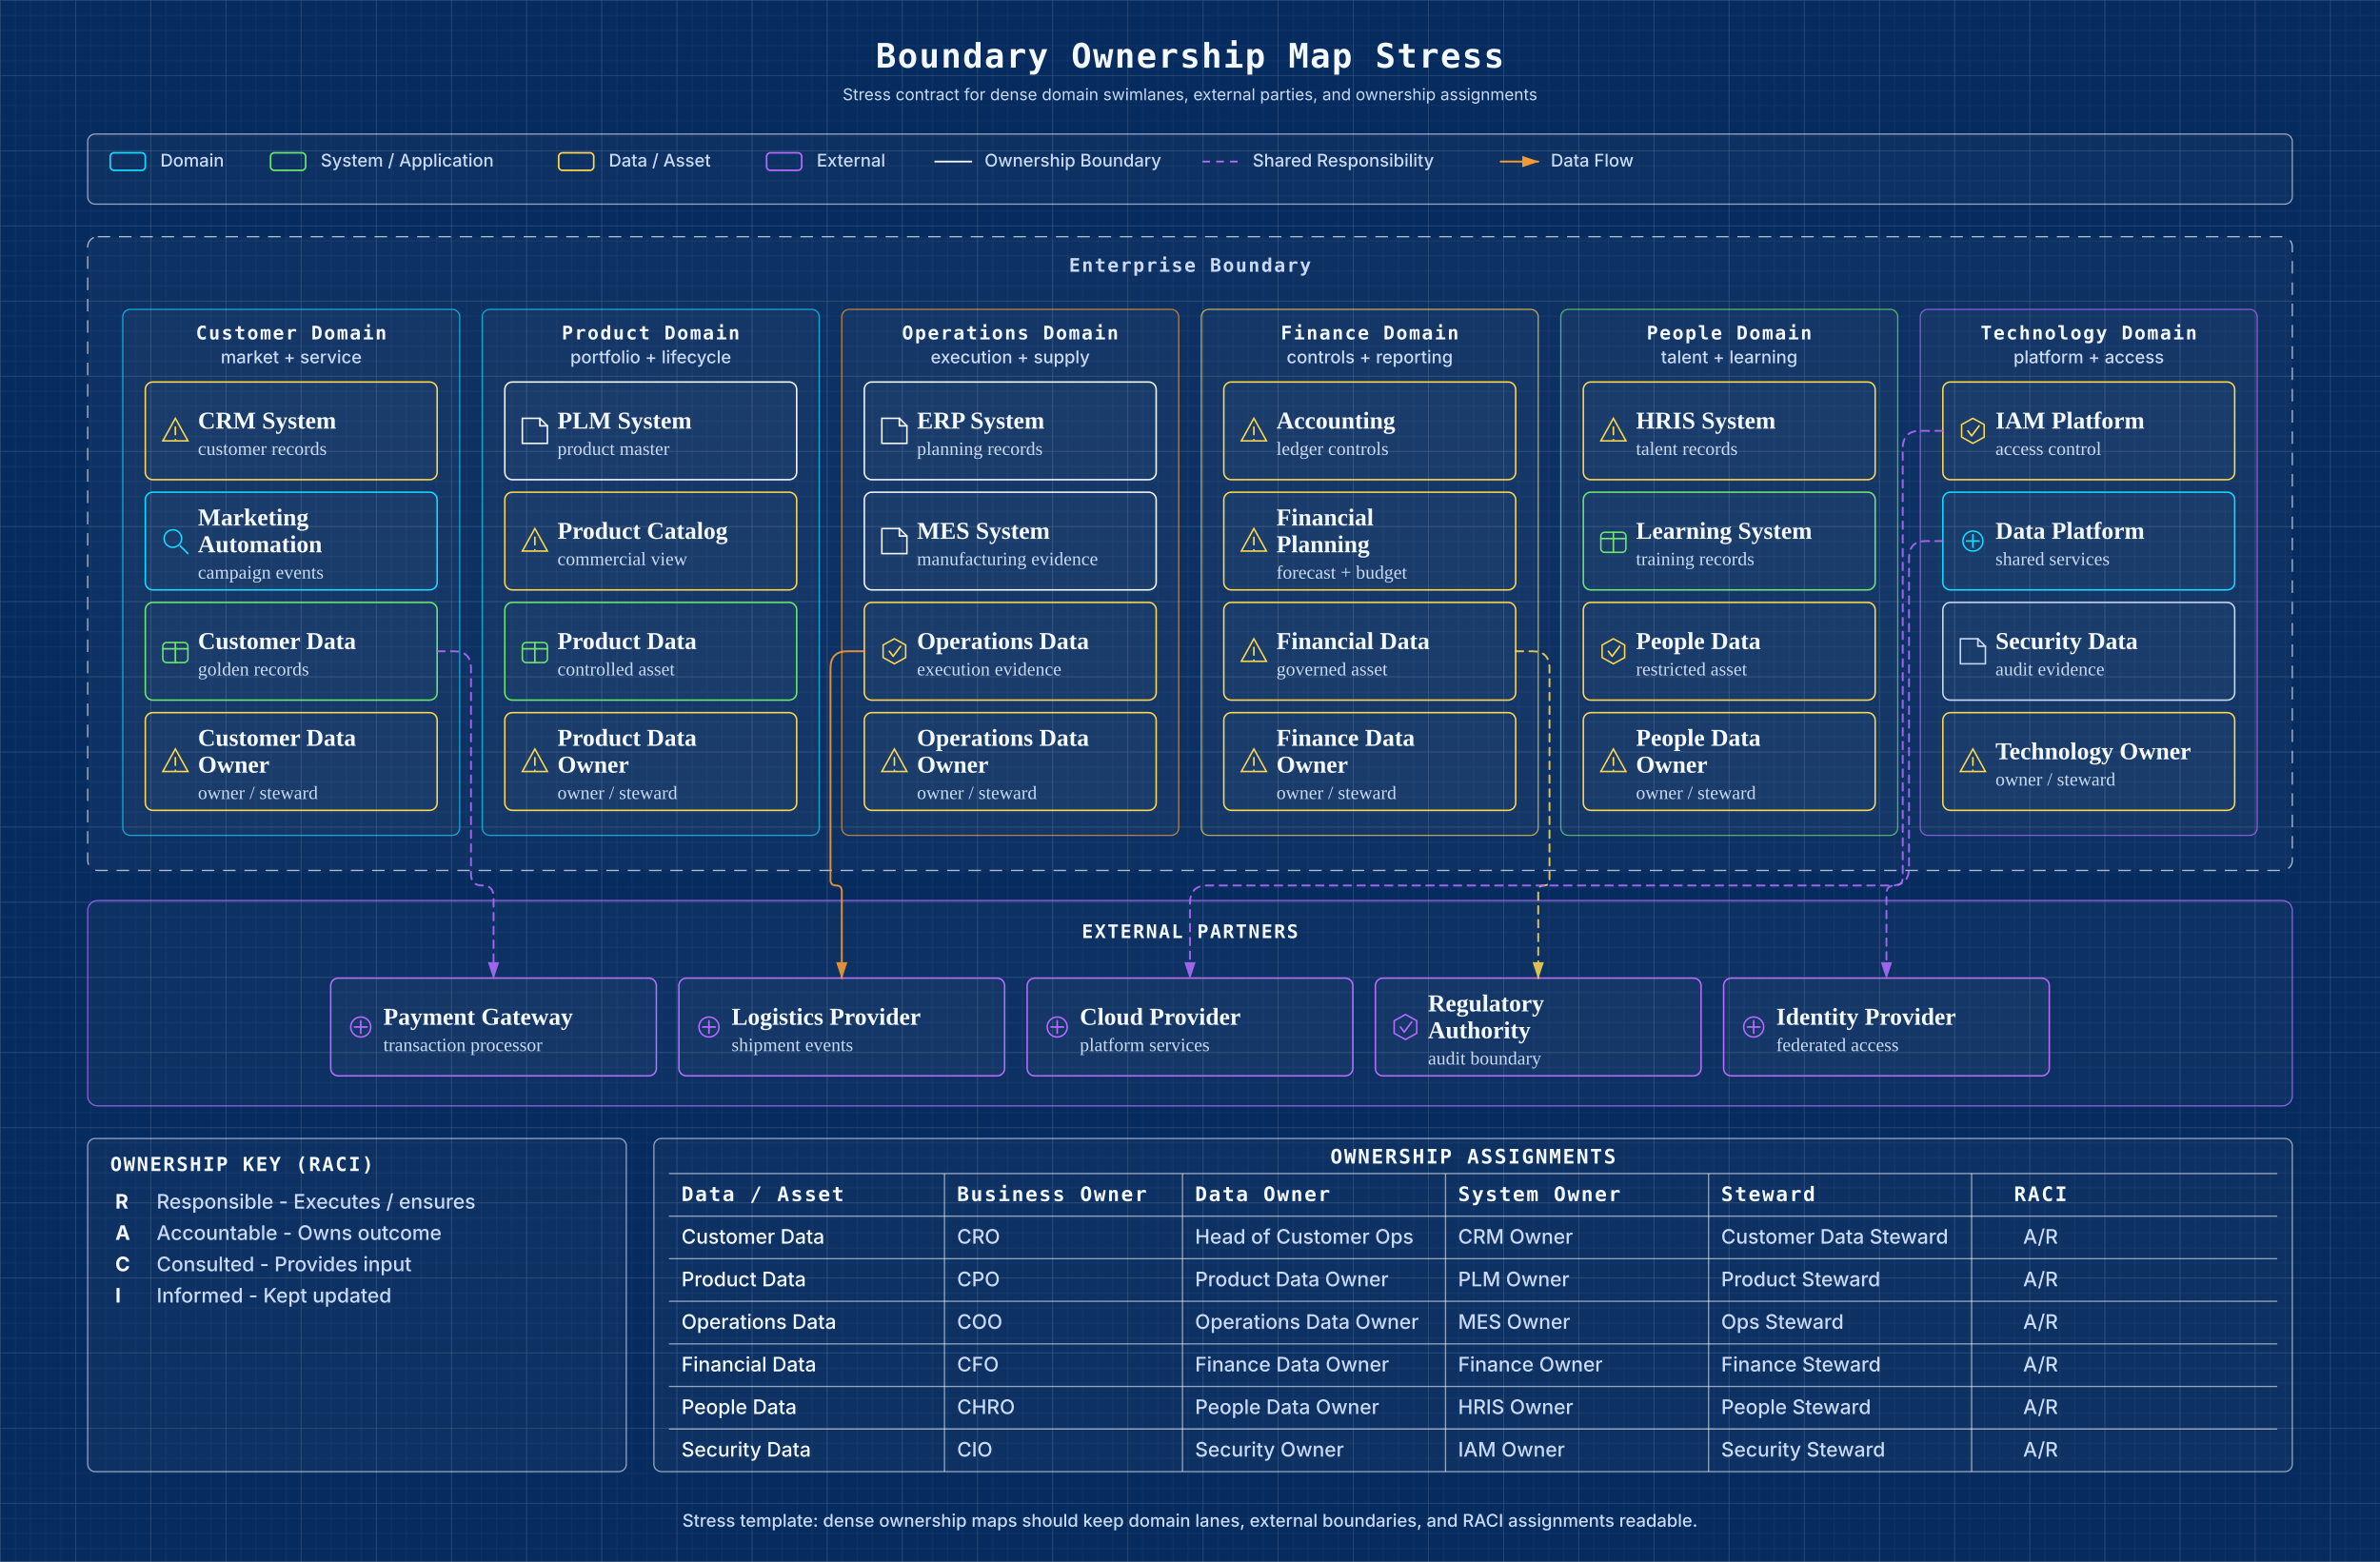
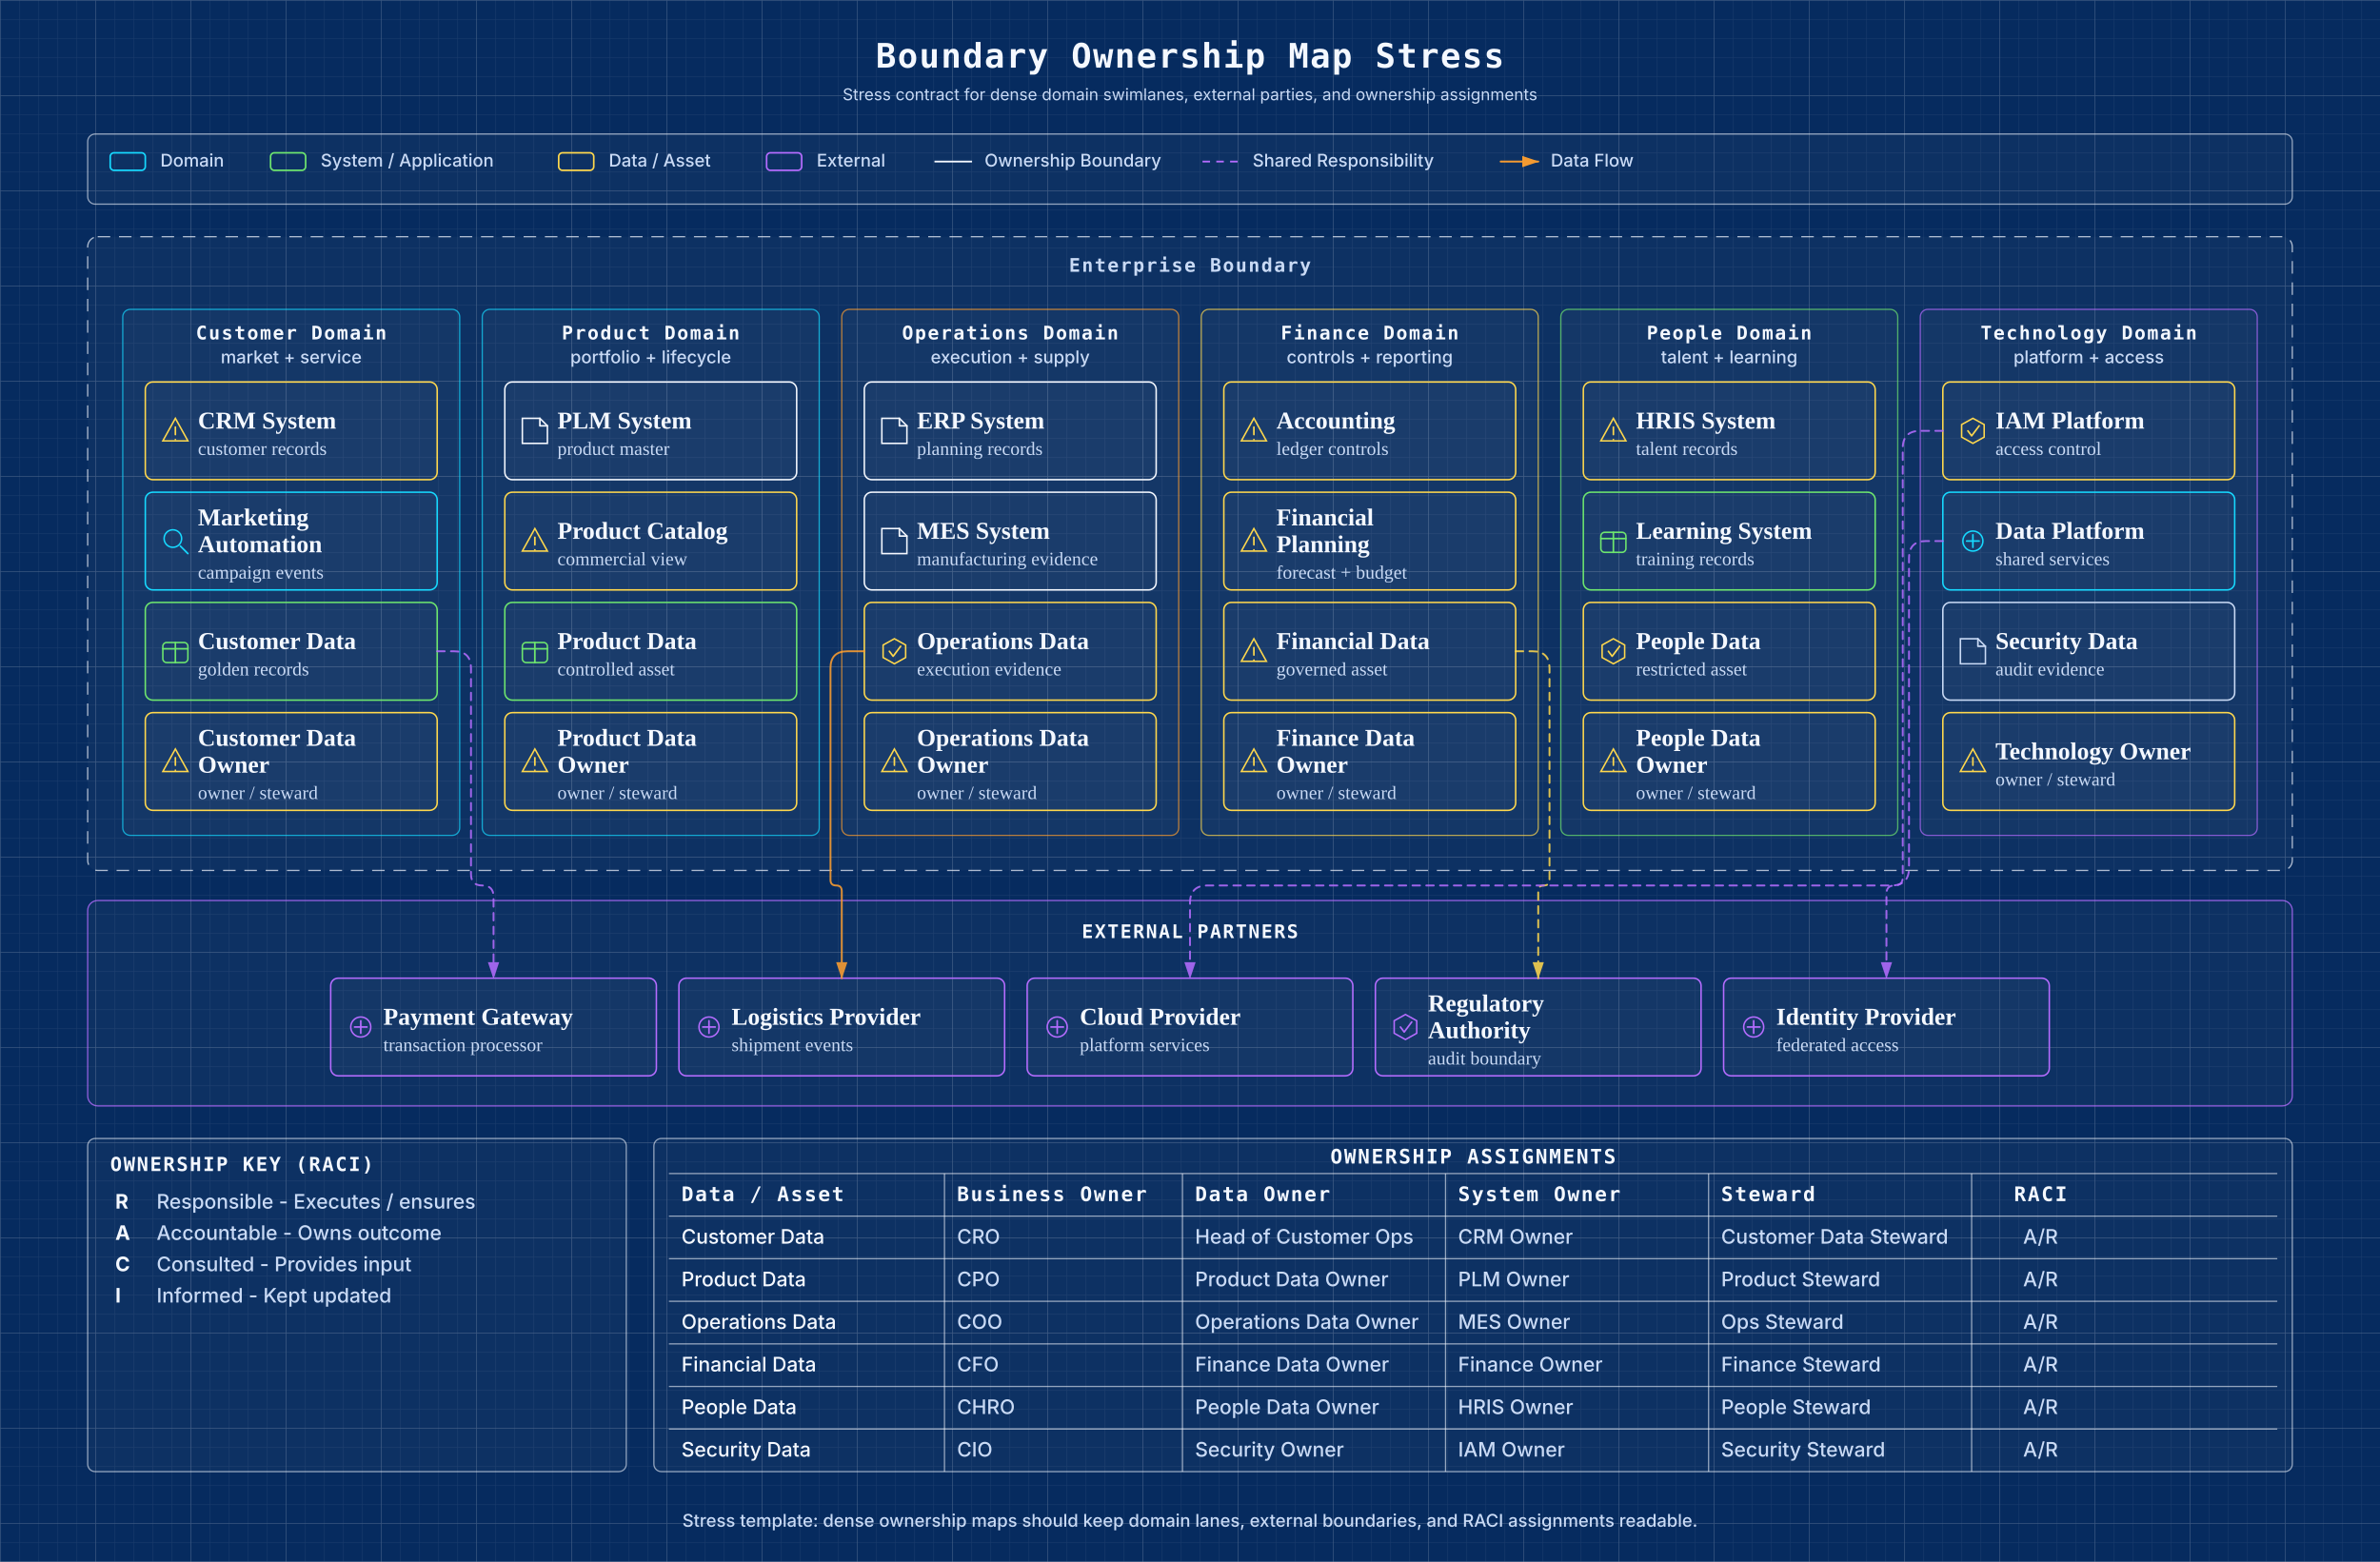
<svg xmlns="http://www.w3.org/2000/svg" width="1900" height="1247" viewBox="0 0 1900 1247" role="img" aria-label="Boundary Ownership Map Stress" data-style="accent-blueprint" data-diagram-type="boundary_ownership_map" data-variant="domain_ownership_matrix">
  <defs>
-     <pattern id="blueprint-grid-small" width="12" height="12" patternUnits="userSpaceOnUse">
-       <path d="M 12 0 H 0 V 12" fill="none" stroke="#FFFFFF" stroke-opacity="0.08" stroke-width="0.7" />
+     <pattern id="blueprint-grid-small" width="15.2" height="15.2" patternUnits="userSpaceOnUse">
+       <path d="M 15.2 0 H 0 V 15.2" fill="none" stroke="#FFFFFF" stroke-opacity="0.08" stroke-width="0.89" />
    </pattern>
-     <pattern id="blueprint-grid" width="60" height="60" patternUnits="userSpaceOnUse">
-       <rect width="60" height="60" fill="url(#blueprint-grid-small)" />
-       <path d="M 60 0 H 0 V 60" fill="none" stroke="#FFFFFF" stroke-opacity="0.14" stroke-width="1" />
+     <pattern id="blueprint-grid" width="76" height="76" patternUnits="userSpaceOnUse">
+       <rect width="76" height="76" fill="url(#blueprint-grid-small)" />
+       <path d="M 76 0 H 0 V 76" fill="none" stroke="#FFFFFF" stroke-opacity="0.14" stroke-width="1.27" />
    </pattern>
    <marker id="arrow" markerWidth="10" markerHeight="10" refX="8.5" refY="3" orient="auto" markerUnits="strokeWidth">
      <path d="M0,0 L0,6 L9,3 z" fill="context-stroke" />
    </marker>
    <marker id="arrow-fanout" markerWidth="10" markerHeight="10" refX="8.5" refY="3" orient="auto" markerUnits="strokeWidth">
      <path d="M0,0 L0,6 L9,3 z" fill="context-stroke" />
    </marker>
    <marker id="arrow-fanin" markerWidth="10" markerHeight="10" refX="8.5" refY="3" orient="auto" markerUnits="strokeWidth">
      <path d="M0,0 L0,6 L9,3 z" fill="context-stroke" />
    </marker>
    <style>
    [data-style="accent-blueprint"] .title{font:700 27px IBM Plex Mono,JetBrains Mono,Consolas,monospace;fill:#F4F8FF;letter-spacing:.04em;text-transform:uppercase}
    [data-style="accent-blueprint"] .subtitle{font:400 13px IBM Plex Sans,Inter,Roboto Condensed,DIN,Segoe UI,Aptos,Arial,sans-serif;fill:#C9DAF5}
    [data-style="accent-blueprint"] .group-label{font:700 15px IBM Plex Mono,JetBrains Mono,Consolas,monospace;fill:#C9DAF5;letter-spacing:.08em;text-transform:uppercase}
    [data-style="accent-blueprint"] .card-title{font:700 17px IBM Plex Sans,Inter,Roboto Condensed,DIN,Segoe UI,Aptos,Arial,sans-serif;fill:#F4F8FF}
    [data-style="accent-blueprint"] .card-sub{font:500 13px IBM Plex Sans,Inter,Roboto Condensed,DIN,Segoe UI,Aptos,Arial,sans-serif;fill:#C9DAF5}
    [data-style="accent-blueprint"] .edge{fill:none;stroke:#F4F8FF;stroke-width:1.5;stroke-linecap:round;stroke-linejoin:round;opacity:0.88}
    [data-style="accent-blueprint"] .fanout{stroke:#FF9F2E;opacity:0.9}
    [data-style="accent-blueprint"] .fanin{stroke:#6EE66E;opacity:0.9}
    [data-style="accent-blueprint"] .route-shared{marker-end:none}
    [data-style="accent-blueprint"] .edge-dashed{stroke-dasharray:6 5;opacity:0.68}
    [data-style="accent-blueprint"] .note{font:500 14px IBM Plex Sans,Inter,Roboto Condensed,DIN,Segoe UI,Aptos,Arial,sans-serif;fill:#C9DAF5}
    [data-style="accent-blueprint"] .mono{font-family:IBM Plex Mono,JetBrains Mono,Consolas,monospace}
    [data-style="accent-blueprint"] .table-header{font:700 15.5px IBM Plex Mono,JetBrains Mono,Consolas,monospace;fill:#F4F8FF;letter-spacing:.08em;text-transform:uppercase}
    [data-style="accent-blueprint"] .table-cell{font:500 17px IBM Plex Sans,Inter,Roboto Condensed,DIN,Segoe UI,Aptos,Arial,sans-serif;fill:#F4F8FF}
    [data-style="accent-blueprint"] .table-cell-secondary{font:500 17px IBM Plex Sans,Inter,Roboto Condensed,DIN,Segoe UI,Aptos,Arial,sans-serif;fill:#C9DAF5}
    [data-style="accent-blueprint"] .info-panel-title{font:700 15px IBM Plex Mono,JetBrains Mono,Consolas,monospace;fill:#F4F8FF;letter-spacing:.08em;text-transform:uppercase}
    [data-style="accent-blueprint"] .info-panel-item{font:500 14px IBM Plex Sans,Inter,Roboto Condensed,DIN,Segoe UI,Aptos,Arial,sans-serif;fill:#C9DAF5}
    [data-style="accent-blueprint"] .tree-level-label{font:700 15px IBM Plex Mono,JetBrains Mono,Consolas,monospace;fill:#C9DAF5;letter-spacing:.08em;text-transform:uppercase}
    [data-style="accent-blueprint"] .hub-label{font:700 15px IBM Plex Mono,JetBrains Mono,Consolas,monospace;fill:#C9DAF5;letter-spacing:.08em;text-transform:uppercase}
    [data-style="accent-blueprint"] .icon-line{fill:none;stroke-width:1.3;stroke-linecap:round;stroke-linejoin:round}
  </style>
  </defs>
  <rect x="0" y="0" width="1900" height="1247" rx="0" fill="#062B5F" />
  <rect x="0" y="0" width="1900" height="1247" rx="0" fill="url(#blueprint-grid)" opacity="1" />
  <text x="950.0" y="54" text-anchor="middle" class="title">Boundary Ownership Map Stress</text>
  <text x="950.0" y="80.0" text-anchor="middle" class="subtitle">Stress contract for dense domain swimlanes, external parties, and ownership assignments</text>
  <rect x="70" y="107" width="1760" height="56" rx="6" fill="#FFFFFF" fill-opacity="0.03" stroke="#F4F8FF" stroke-opacity="0.58" stroke-width="1" />
  <rect x="88" y="122" width="28" height="14" rx="3" fill="none" stroke="#16D9FF" stroke-width="1.3" />
  <text x="128" y="133" class="note" style="font-size:14px">Domain</text>
  <rect x="216" y="122" width="28" height="14" rx="3" fill="none" stroke="#6EE66E" stroke-width="1.3" />
  <text x="256" y="133" class="note" style="font-size:14px">System / Application</text>
  <rect x="446" y="122" width="28" height="14" rx="3" fill="none" stroke="#FFD84D" stroke-width="1.3" />
  <text x="486" y="133" class="note" style="font-size:14px">Data / Asset</text>
  <rect x="612" y="122" width="28" height="14" rx="3" fill="none" stroke="#B56CFF" stroke-width="1.3" />
  <text x="652" y="133" class="note" style="font-size:14px">External</text>
  <line x1="746" y1="129" x2="776" y2="129" stroke="#F4F8FF" stroke-width="1.4" />
  <text x="786" y="133" class="note" style="font-size:14px">Ownership Boundary</text>
  <line x1="960" y1="129" x2="990" y2="129" stroke="#B56CFF" stroke-width="1.4" stroke-dasharray="6 5" />
  <text x="1000" y="133" class="note" style="font-size:14px">Shared Responsibility</text>
  <path d="M 1198 129 L 1228 129" class="edge" marker-end="url(#arrow)" style="stroke:#FF9F2E;opacity:0.95" />
  <text x="1238" y="133" class="note" style="font-size:14px">Data Flow</text>
  <rect x="70" y="189" width="1760" height="506" rx="8" fill="#FFFFFF" fill-opacity="0.03" stroke="#F4F8FF" stroke-opacity="0.7" stroke-width="1" stroke-dasharray="10 7" />
  <text x="950.0" y="217" text-anchor="middle" class="group-label">Enterprise Boundary</text>
  <rect x="98.0" y="247" width="269.0" height="420" rx="6" fill="#FFFFFF" fill-opacity="0.03" stroke="#16D9FF" stroke-opacity="0.7" stroke-width="1" />
  <text x="232.5" y="271" text-anchor="middle" class="group-label" style="fill:#F4F8FF">Customer Domain</text>
  <text x="232.5" y="290" text-anchor="middle" class="note" style="font-size:14px">market + service</text>
  <g id="matrix-item-crm" class="boundary-matrix-item" data-kind="registry">
    <rect x="116.0" y="305" width="233.0" height="78" rx="6" fill="#FFFFFF" fill-opacity="0.03" stroke="#FFD84D" stroke-width="1.2" />
    <path d="M140.0,334.0 L150.0,352.0 H130.0 Z" fill="none" stroke="#FFD84D" stroke-width="1.2" />
    <path d="M140.0,341.0 V347.0 M140.0,351.0 V351.0" class="icon-line" stroke="#FFD84D" />
    <text x="158.0" y="342.22" text-anchor="start" class="matrix-title" style="font-size:19.4px;font-weight:700;fill:#F4F8FF">CRM System</text>
    <text x="158.0" y="363.22" text-anchor="start" class="matrix-sub" style="font-size:15px;font-weight:500;fill:#C9DAF5">customer records</text>
  </g>
  <g id="matrix-item-marketing" class="boundary-matrix-item" data-kind="query">
    <rect x="116.0" y="393" width="233.0" height="78" rx="6" fill="#FFFFFF" fill-opacity="0.03" stroke="#16D9FF" stroke-width="1.2" />
    <circle cx="138.0" cy="430.0" r="7" fill="none" stroke="#16D9FF" stroke-width="1.2" />
    <path d="M144.0,436.0 L150.0,442.0" class="icon-line" stroke="#16D9FF" />
    <text x="158.0" y="419.5" text-anchor="start" class="matrix-title" style="font-size:19.4px;font-weight:700;fill:#F4F8FF">Marketing</text>
    <text x="158.0" y="440.94" text-anchor="start" class="matrix-title" style="font-size:19.4px;font-weight:700;fill:#F4F8FF">Automation</text>
    <text x="158.0" y="461.94" text-anchor="start" class="matrix-sub" style="font-size:15px;font-weight:500;fill:#C9DAF5">campaign events</text>
  </g>
  <g id="matrix-item-customer_data" class="boundary-matrix-item" data-kind="package">
    <rect x="116.0" y="481" width="233.0" height="78" rx="6" fill="#FFFFFF" fill-opacity="0.03" stroke="#6EE66E" stroke-width="1.2" />
    <rect x="130.0" y="513.0" width="20" height="16" rx="3" fill="none" stroke="#6EE66E" stroke-width="1.2" />
    <path d="M130.0,518.0 H150.0 M140.0,513.0 V529.0" class="icon-line" stroke="#6EE66E" />
    <text x="158.0" y="518.22" text-anchor="start" class="matrix-title" style="font-size:19.4px;font-weight:700;fill:#F4F8FF">Customer Data</text>
    <text x="158.0" y="539.22" text-anchor="start" class="matrix-sub" style="font-size:15px;font-weight:500;fill:#C9DAF5">golden records</text>
  </g>
  <g id="matrix-item-customer_owner" class="boundary-matrix-item" data-kind="quality">
    <rect x="116.0" y="569" width="233.0" height="78" rx="6" fill="#FFFFFF" fill-opacity="0.03" stroke="#FFD84D" stroke-width="1.2" />
    <path d="M140.0,598.0 L150.0,616.0 H130.0 Z" fill="none" stroke="#FFD84D" stroke-width="1.2" />
    <path d="M140.0,605.0 V611.0 M140.0,615.0 V615.0" class="icon-line" stroke="#FFD84D" />
    <text x="158.0" y="595.5" text-anchor="start" class="matrix-title" style="font-size:19.4px;font-weight:700;fill:#F4F8FF">Customer Data</text>
    <text x="158.0" y="616.94" text-anchor="start" class="matrix-title" style="font-size:19.4px;font-weight:700;fill:#F4F8FF">Owner</text>
    <text x="158.0" y="637.94" text-anchor="start" class="matrix-sub" style="font-size:15px;font-weight:500;fill:#C9DAF5">owner / steward</text>
  </g>
  <rect x="385.0" y="247" width="269.0" height="420" rx="6" fill="#FFFFFF" fill-opacity="0.03" stroke="#16D9FF" stroke-opacity="0.7" stroke-width="1" />
  <text x="519.5" y="271" text-anchor="middle" class="group-label" style="fill:#F4F8FF">Product Domain</text>
  <text x="519.5" y="290" text-anchor="middle" class="note" style="font-size:14px">portfolio + lifecycle</text>
  <g id="matrix-item-plm" class="boundary-matrix-item" data-kind="source">
    <rect x="403.0" y="305" width="233.0" height="78" rx="6" fill="#FFFFFF" fill-opacity="0.03" stroke="#F4F8FF" stroke-width="1.2" />
    <path d="M417.0,334.0 H431.0 L437.0,340.0 V354.0 H417.0 Z" fill="none" stroke="#F4F8FF" stroke-width="1.2" />
    <path d="M431.0,334.0 V340.0 H437.0" class="icon-line" stroke="#F4F8FF" />
    <text x="445.0" y="342.22" text-anchor="start" class="matrix-title" style="font-size:19.4px;font-weight:700;fill:#F4F8FF">PLM System</text>
    <text x="445.0" y="363.22" text-anchor="start" class="matrix-sub" style="font-size:15px;font-weight:500;fill:#C9DAF5">product master</text>
  </g>
  <g id="matrix-item-product_catalog" class="boundary-matrix-item" data-kind="registry">
    <rect x="403.0" y="393" width="233.0" height="78" rx="6" fill="#FFFFFF" fill-opacity="0.03" stroke="#FFD84D" stroke-width="1.2" />
    <path d="M427.0,422.0 L437.0,440.0 H417.0 Z" fill="none" stroke="#FFD84D" stroke-width="1.2" />
    <path d="M427.0,429.0 V435.0 M427.0,439.0 V439.0" class="icon-line" stroke="#FFD84D" />
    <text x="445.0" y="430.22" text-anchor="start" class="matrix-title" style="font-size:19.4px;font-weight:700;fill:#F4F8FF">Product Catalog</text>
    <text x="445.0" y="451.22" text-anchor="start" class="matrix-sub" style="font-size:15px;font-weight:500;fill:#C9DAF5">commercial view</text>
  </g>
  <g id="matrix-item-product_data" class="boundary-matrix-item" data-kind="package">
    <rect x="403.0" y="481" width="233.0" height="78" rx="6" fill="#FFFFFF" fill-opacity="0.03" stroke="#6EE66E" stroke-width="1.2" />
    <rect x="417.0" y="513.0" width="20" height="16" rx="3" fill="none" stroke="#6EE66E" stroke-width="1.2" />
    <path d="M417.0,518.0 H437.0 M427.0,513.0 V529.0" class="icon-line" stroke="#6EE66E" />
    <text x="445.0" y="518.22" text-anchor="start" class="matrix-title" style="font-size:19.4px;font-weight:700;fill:#F4F8FF">Product Data</text>
    <text x="445.0" y="539.22" text-anchor="start" class="matrix-sub" style="font-size:15px;font-weight:500;fill:#C9DAF5">controlled asset</text>
  </g>
  <g id="matrix-item-product_owner" class="boundary-matrix-item" data-kind="quality">
    <rect x="403.0" y="569" width="233.0" height="78" rx="6" fill="#FFFFFF" fill-opacity="0.03" stroke="#FFD84D" stroke-width="1.2" />
    <path d="M427.0,598.0 L437.0,616.0 H417.0 Z" fill="none" stroke="#FFD84D" stroke-width="1.2" />
    <path d="M427.0,605.0 V611.0 M427.0,615.0 V615.0" class="icon-line" stroke="#FFD84D" />
    <text x="445.0" y="595.5" text-anchor="start" class="matrix-title" style="font-size:19.4px;font-weight:700;fill:#F4F8FF">Product Data</text>
    <text x="445.0" y="616.94" text-anchor="start" class="matrix-title" style="font-size:19.4px;font-weight:700;fill:#F4F8FF">Owner</text>
    <text x="445.0" y="637.94" text-anchor="start" class="matrix-sub" style="font-size:15px;font-weight:500;fill:#C9DAF5">owner / steward</text>
  </g>
  <rect x="672.0" y="247" width="269.0" height="420" rx="6" fill="#FFFFFF" fill-opacity="0.03" stroke="#FF9F2E" stroke-opacity="0.7" stroke-width="1" />
  <text x="806.5" y="271" text-anchor="middle" class="group-label" style="fill:#F4F8FF">Operations Domain</text>
  <text x="806.5" y="290" text-anchor="middle" class="note" style="font-size:14px">execution + supply</text>
  <g id="matrix-item-erp" class="boundary-matrix-item" data-kind="source">
    <rect x="690.0" y="305" width="233.0" height="78" rx="6" fill="#FFFFFF" fill-opacity="0.03" stroke="#F4F8FF" stroke-width="1.2" />
    <path d="M704.0,334.0 H718.0 L724.0,340.0 V354.0 H704.0 Z" fill="none" stroke="#F4F8FF" stroke-width="1.2" />
    <path d="M718.0,334.0 V340.0 H724.0" class="icon-line" stroke="#F4F8FF" />
    <text x="732.0" y="342.22" text-anchor="start" class="matrix-title" style="font-size:19.4px;font-weight:700;fill:#F4F8FF">ERP System</text>
    <text x="732.0" y="363.22" text-anchor="start" class="matrix-sub" style="font-size:15px;font-weight:500;fill:#C9DAF5">planning records</text>
  </g>
  <g id="matrix-item-mes" class="boundary-matrix-item" data-kind="source">
    <rect x="690.0" y="393" width="233.0" height="78" rx="6" fill="#FFFFFF" fill-opacity="0.03" stroke="#F4F8FF" stroke-width="1.2" />
    <path d="M704.0,422.0 H718.0 L724.0,428.0 V442.0 H704.0 Z" fill="none" stroke="#F4F8FF" stroke-width="1.2" />
    <path d="M718.0,422.0 V428.0 H724.0" class="icon-line" stroke="#F4F8FF" />
    <text x="732.0" y="430.22" text-anchor="start" class="matrix-title" style="font-size:19.4px;font-weight:700;fill:#F4F8FF">MES System</text>
    <text x="732.0" y="451.22" text-anchor="start" class="matrix-sub" style="font-size:15px;font-weight:500;fill:#C9DAF5">manufacturing evidence</text>
  </g>
  <g id="matrix-item-operations_data" class="boundary-matrix-item" data-kind="risk">
    <rect x="690.0" y="481" width="233.0" height="78" rx="6" fill="#FFFFFF" fill-opacity="0.03" stroke="#FFD84D" stroke-width="1.2" />
    <path d="M714.0,510.0 L723.0,515.0 V525.0 L714.0,530.0 L705.0,525.0 V515.0 Z" fill="none" stroke="#FFD84D" stroke-width="1.2" />
    <path d="M710.0,520.0 L713.0,524.0 L719.0,516.0" class="icon-line" stroke="#FFD84D" />
    <text x="732.0" y="518.22" text-anchor="start" class="matrix-title" style="font-size:19.4px;font-weight:700;fill:#F4F8FF">Operations Data</text>
    <text x="732.0" y="539.22" text-anchor="start" class="matrix-sub" style="font-size:15px;font-weight:500;fill:#C9DAF5">execution evidence</text>
  </g>
  <g id="matrix-item-operations_owner" class="boundary-matrix-item" data-kind="quality">
    <rect x="690.0" y="569" width="233.0" height="78" rx="6" fill="#FFFFFF" fill-opacity="0.03" stroke="#FFD84D" stroke-width="1.2" />
    <path d="M714.0,598.0 L724.0,616.0 H704.0 Z" fill="none" stroke="#FFD84D" stroke-width="1.2" />
    <path d="M714.0,605.0 V611.0 M714.0,615.0 V615.0" class="icon-line" stroke="#FFD84D" />
    <text x="732.0" y="595.5" text-anchor="start" class="matrix-title" style="font-size:19.4px;font-weight:700;fill:#F4F8FF">Operations Data</text>
    <text x="732.0" y="616.94" text-anchor="start" class="matrix-title" style="font-size:19.4px;font-weight:700;fill:#F4F8FF">Owner</text>
    <text x="732.0" y="637.94" text-anchor="start" class="matrix-sub" style="font-size:15px;font-weight:500;fill:#C9DAF5">owner / steward</text>
  </g>
  <rect x="959.0" y="247" width="269.0" height="420" rx="6" fill="#FFFFFF" fill-opacity="0.03" stroke="#FFD84D" stroke-opacity="0.7" stroke-width="1" />
  <text x="1093.5" y="271" text-anchor="middle" class="group-label" style="fill:#F4F8FF">Finance Domain</text>
  <text x="1093.5" y="290" text-anchor="middle" class="note" style="font-size:14px">controls + reporting</text>
  <g id="matrix-item-accounting" class="boundary-matrix-item" data-kind="quality">
    <rect x="977.0" y="305" width="233.0" height="78" rx="6" fill="#FFFFFF" fill-opacity="0.03" stroke="#FFD84D" stroke-width="1.2" />
    <path d="M1001.0,334.0 L1011.0,352.0 H991.0 Z" fill="none" stroke="#FFD84D" stroke-width="1.2" />
    <path d="M1001.0,341.0 V347.0 M1001.0,351.0 V351.0" class="icon-line" stroke="#FFD84D" />
    <text x="1019.0" y="342.22" text-anchor="start" class="matrix-title" style="font-size:19.4px;font-weight:700;fill:#F4F8FF">Accounting</text>
    <text x="1019.0" y="363.22" text-anchor="start" class="matrix-sub" style="font-size:15px;font-weight:500;fill:#C9DAF5">ledger controls</text>
  </g>
  <g id="matrix-item-finance_planning" class="boundary-matrix-item" data-kind="quality">
    <rect x="977.0" y="393" width="233.0" height="78" rx="6" fill="#FFFFFF" fill-opacity="0.03" stroke="#FFD84D" stroke-width="1.2" />
    <path d="M1001.0,422.0 L1011.0,440.0 H991.0 Z" fill="none" stroke="#FFD84D" stroke-width="1.2" />
    <path d="M1001.0,429.0 V435.0 M1001.0,439.0 V439.0" class="icon-line" stroke="#FFD84D" />
    <text x="1019.0" y="419.5" text-anchor="start" class="matrix-title" style="font-size:19.4px;font-weight:700;fill:#F4F8FF">Financial</text>
    <text x="1019.0" y="440.94" text-anchor="start" class="matrix-title" style="font-size:19.4px;font-weight:700;fill:#F4F8FF">Planning</text>
    <text x="1019.0" y="461.94" text-anchor="start" class="matrix-sub" style="font-size:15px;font-weight:500;fill:#C9DAF5">forecast + budget</text>
  </g>
  <g id="matrix-item-financial_data" class="boundary-matrix-item" data-kind="quality">
    <rect x="977.0" y="481" width="233.0" height="78" rx="6" fill="#FFFFFF" fill-opacity="0.03" stroke="#FFD84D" stroke-width="1.2" />
    <path d="M1001.0,510.0 L1011.0,528.0 H991.0 Z" fill="none" stroke="#FFD84D" stroke-width="1.2" />
    <path d="M1001.0,517.0 V523.0 M1001.0,527.0 V527.0" class="icon-line" stroke="#FFD84D" />
    <text x="1019.0" y="518.22" text-anchor="start" class="matrix-title" style="font-size:19.4px;font-weight:700;fill:#F4F8FF">Financial Data</text>
    <text x="1019.0" y="539.22" text-anchor="start" class="matrix-sub" style="font-size:15px;font-weight:500;fill:#C9DAF5">governed asset</text>
  </g>
  <g id="matrix-item-finance_owner" class="boundary-matrix-item" data-kind="quality">
    <rect x="977.0" y="569" width="233.0" height="78" rx="6" fill="#FFFFFF" fill-opacity="0.03" stroke="#FFD84D" stroke-width="1.2" />
    <path d="M1001.0,598.0 L1011.0,616.0 H991.0 Z" fill="none" stroke="#FFD84D" stroke-width="1.2" />
    <path d="M1001.0,605.0 V611.0 M1001.0,615.0 V615.0" class="icon-line" stroke="#FFD84D" />
    <text x="1019.0" y="595.5" text-anchor="start" class="matrix-title" style="font-size:19.4px;font-weight:700;fill:#F4F8FF">Finance Data</text>
    <text x="1019.0" y="616.94" text-anchor="start" class="matrix-title" style="font-size:19.4px;font-weight:700;fill:#F4F8FF">Owner</text>
    <text x="1019.0" y="637.94" text-anchor="start" class="matrix-sub" style="font-size:15px;font-weight:500;fill:#C9DAF5">owner / steward</text>
  </g>
  <rect x="1246.0" y="247" width="269.0" height="420" rx="6" fill="#FFFFFF" fill-opacity="0.03" stroke="#6EE66E" stroke-opacity="0.7" stroke-width="1" />
  <text x="1380.5" y="271" text-anchor="middle" class="group-label" style="fill:#F4F8FF">People Domain</text>
  <text x="1380.5" y="290" text-anchor="middle" class="note" style="font-size:14px">talent + learning</text>
  <g id="matrix-item-hris" class="boundary-matrix-item" data-kind="registry">
    <rect x="1264.0" y="305" width="233.0" height="78" rx="6" fill="#FFFFFF" fill-opacity="0.03" stroke="#FFD84D" stroke-width="1.2" />
    <path d="M1288.0,334.0 L1298.0,352.0 H1278.0 Z" fill="none" stroke="#FFD84D" stroke-width="1.2" />
    <path d="M1288.0,341.0 V347.0 M1288.0,351.0 V351.0" class="icon-line" stroke="#FFD84D" />
    <text x="1306.0" y="342.22" text-anchor="start" class="matrix-title" style="font-size:19.4px;font-weight:700;fill:#F4F8FF">HRIS System</text>
    <text x="1306.0" y="363.22" text-anchor="start" class="matrix-sub" style="font-size:15px;font-weight:500;fill:#C9DAF5">talent records</text>
  </g>
  <g id="matrix-item-lms" class="boundary-matrix-item" data-kind="package">
    <rect x="1264.0" y="393" width="233.0" height="78" rx="6" fill="#FFFFFF" fill-opacity="0.03" stroke="#6EE66E" stroke-width="1.2" />
    <rect x="1278.0" y="425.0" width="20" height="16" rx="3" fill="none" stroke="#6EE66E" stroke-width="1.2" />
    <path d="M1278.0,430.0 H1298.0 M1288.0,425.0 V441.0" class="icon-line" stroke="#6EE66E" />
    <text x="1306.0" y="430.22" text-anchor="start" class="matrix-title" style="font-size:19.4px;font-weight:700;fill:#F4F8FF">Learning System</text>
    <text x="1306.0" y="451.22" text-anchor="start" class="matrix-sub" style="font-size:15px;font-weight:500;fill:#C9DAF5">training records</text>
  </g>
  <g id="matrix-item-people_data" class="boundary-matrix-item" data-kind="risk">
    <rect x="1264.0" y="481" width="233.0" height="78" rx="6" fill="#FFFFFF" fill-opacity="0.03" stroke="#FFD84D" stroke-width="1.2" />
    <path d="M1288.0,510.0 L1297.0,515.0 V525.0 L1288.0,530.0 L1279.0,525.0 V515.0 Z" fill="none" stroke="#FFD84D" stroke-width="1.2" />
    <path d="M1284.0,520.0 L1287.0,524.0 L1293.0,516.0" class="icon-line" stroke="#FFD84D" />
    <text x="1306.0" y="518.22" text-anchor="start" class="matrix-title" style="font-size:19.4px;font-weight:700;fill:#F4F8FF">People Data</text>
    <text x="1306.0" y="539.22" text-anchor="start" class="matrix-sub" style="font-size:15px;font-weight:500;fill:#C9DAF5">restricted asset</text>
  </g>
  <g id="matrix-item-people_owner" class="boundary-matrix-item" data-kind="quality">
    <rect x="1264.0" y="569" width="233.0" height="78" rx="6" fill="#FFFFFF" fill-opacity="0.03" stroke="#FFD84D" stroke-width="1.2" />
    <path d="M1288.0,598.0 L1298.0,616.0 H1278.0 Z" fill="none" stroke="#FFD84D" stroke-width="1.2" />
    <path d="M1288.0,605.0 V611.0 M1288.0,615.0 V615.0" class="icon-line" stroke="#FFD84D" />
    <text x="1306.0" y="595.5" text-anchor="start" class="matrix-title" style="font-size:19.4px;font-weight:700;fill:#F4F8FF">People Data</text>
    <text x="1306.0" y="616.94" text-anchor="start" class="matrix-title" style="font-size:19.4px;font-weight:700;fill:#F4F8FF">Owner</text>
    <text x="1306.0" y="637.94" text-anchor="start" class="matrix-sub" style="font-size:15px;font-weight:500;fill:#C9DAF5">owner / steward</text>
  </g>
  <rect x="1533.0" y="247" width="269.0" height="420" rx="6" fill="#FFFFFF" fill-opacity="0.03" stroke="#B56CFF" stroke-opacity="0.7" stroke-width="1" />
  <text x="1667.5" y="271" text-anchor="middle" class="group-label" style="fill:#F4F8FF">Technology Domain</text>
  <text x="1667.5" y="290" text-anchor="middle" class="note" style="font-size:14px">platform + access</text>
  <g id="matrix-item-iam" class="boundary-matrix-item" data-kind="risk">
    <rect x="1551.0" y="305" width="233.0" height="78" rx="6" fill="#FFFFFF" fill-opacity="0.03" stroke="#FFD84D" stroke-width="1.2" />
    <path d="M1575.0,334.0 L1584.0,339.0 V349.0 L1575.0,354.0 L1566.0,349.0 V339.0 Z" fill="none" stroke="#FFD84D" stroke-width="1.2" />
    <path d="M1571.0,344.0 L1574.0,348.0 L1580.0,340.0" class="icon-line" stroke="#FFD84D" />
    <text x="1593.0" y="342.22" text-anchor="start" class="matrix-title" style="font-size:19.4px;font-weight:700;fill:#F4F8FF">IAM Platform</text>
    <text x="1593.0" y="363.22" text-anchor="start" class="matrix-sub" style="font-size:15px;font-weight:500;fill:#C9DAF5">access control</text>
  </g>
  <g id="matrix-item-data_platform" class="boundary-matrix-item" data-kind="hub">
    <rect x="1551.0" y="393" width="233.0" height="78" rx="6" fill="#FFFFFF" fill-opacity="0.03" stroke="#16D9FF" stroke-width="1.2" />
    <circle cx="1575.0" cy="432.0" r="8" fill="none" stroke="#16D9FF" stroke-width="1.2" />
    <path d="M1570.0,432.0 H1580.0 M1575.0,427.0 V437.0" class="icon-line" stroke="#16D9FF" />
    <text x="1593.0" y="430.22" text-anchor="start" class="matrix-title" style="font-size:19.4px;font-weight:700;fill:#F4F8FF">Data Platform</text>
    <text x="1593.0" y="451.22" text-anchor="start" class="matrix-sub" style="font-size:15px;font-weight:500;fill:#C9DAF5">shared services</text>
  </g>
  <g id="matrix-item-security_data" class="boundary-matrix-item" data-kind="evidence">
    <rect x="1551.0" y="481" width="233.0" height="78" rx="6" fill="#FFFFFF" fill-opacity="0.03" stroke="#C9DAF5" stroke-width="1.2" />
    <path d="M1565.0,510.0 H1579.0 L1585.0,516.0 V530.0 H1565.0 Z" fill="none" stroke="#C9DAF5" stroke-width="1.2" />
    <path d="M1579.0,510.0 V516.0 H1585.0" class="icon-line" stroke="#C9DAF5" />
    <text x="1593.0" y="518.22" text-anchor="start" class="matrix-title" style="font-size:19.4px;font-weight:700;fill:#F4F8FF">Security Data</text>
    <text x="1593.0" y="539.22" text-anchor="start" class="matrix-sub" style="font-size:15px;font-weight:500;fill:#C9DAF5">audit evidence</text>
  </g>
  <g id="matrix-item-technology_owner" class="boundary-matrix-item" data-kind="quality">
    <rect x="1551.0" y="569" width="233.0" height="78" rx="6" fill="#FFFFFF" fill-opacity="0.03" stroke="#FFD84D" stroke-width="1.2" />
    <path d="M1575.0,598.0 L1585.0,616.0 H1565.0 Z" fill="none" stroke="#FFD84D" stroke-width="1.2" />
    <path d="M1575.0,605.0 V611.0 M1575.0,615.0 V615.0" class="icon-line" stroke="#FFD84D" />
    <text x="1593.0" y="606.22" text-anchor="start" class="matrix-title" style="font-size:19.4px;font-weight:700;fill:#F4F8FF">Technology Owner</text>
    <text x="1593.0" y="627.22" text-anchor="start" class="matrix-sub" style="font-size:15px;font-weight:500;fill:#C9DAF5">owner / steward</text>
  </g>
  <rect x="70" y="719" width="1760" height="164" rx="8" fill="#FFFFFF" fill-opacity="0.03" stroke="#B56CFF" stroke-opacity="0.78" stroke-width="1" />
  <text x="950.0" y="749" text-anchor="middle" class="group-label" style="fill:#F4F8FF">EXTERNAL PARTNERS</text>
  <g id="matrix-item-payment_gateway" class="boundary-matrix-item" data-kind="object">
    <rect x="264.0" y="781" width="260" height="78" rx="6" fill="#FFFFFF" fill-opacity="0.03" stroke="#B56CFF" stroke-width="1.2" />
    <circle cx="288.0" cy="820.0" r="8" fill="none" stroke="#B56CFF" stroke-width="1.2" />
    <path d="M283.0,820.0 H293.0 M288.0,815.0 V825.0" class="icon-line" stroke="#B56CFF" />
    <text x="306.0" y="818.22" text-anchor="start" class="matrix-title" style="font-size:19.4px;font-weight:700;fill:#F4F8FF">Payment Gateway</text>
    <text x="306.0" y="839.22" text-anchor="start" class="matrix-sub" style="font-size:15px;font-weight:500;fill:#C9DAF5">transaction processor</text>
  </g>
  <g id="matrix-item-logistics_provider" class="boundary-matrix-item" data-kind="object">
    <rect x="542.0" y="781" width="260" height="78" rx="6" fill="#FFFFFF" fill-opacity="0.03" stroke="#B56CFF" stroke-width="1.2" />
    <circle cx="566.0" cy="820.0" r="8" fill="none" stroke="#B56CFF" stroke-width="1.2" />
    <path d="M561.0,820.0 H571.0 M566.0,815.0 V825.0" class="icon-line" stroke="#B56CFF" />
    <text x="584.0" y="818.22" text-anchor="start" class="matrix-title" style="font-size:19.4px;font-weight:700;fill:#F4F8FF">Logistics Provider</text>
    <text x="584.0" y="839.22" text-anchor="start" class="matrix-sub" style="font-size:15px;font-weight:500;fill:#C9DAF5">shipment events</text>
  </g>
  <g id="matrix-item-cloud_provider" class="boundary-matrix-item" data-kind="hub">
    <rect x="820.0" y="781" width="260" height="78" rx="6" fill="#FFFFFF" fill-opacity="0.03" stroke="#B56CFF" stroke-width="1.2" />
    <circle cx="844.0" cy="820.0" r="8" fill="none" stroke="#B56CFF" stroke-width="1.2" />
    <path d="M839.0,820.0 H849.0 M844.0,815.0 V825.0" class="icon-line" stroke="#B56CFF" />
    <text x="862.0" y="818.22" text-anchor="start" class="matrix-title" style="font-size:19.4px;font-weight:700;fill:#F4F8FF">Cloud Provider</text>
    <text x="862.0" y="839.22" text-anchor="start" class="matrix-sub" style="font-size:15px;font-weight:500;fill:#C9DAF5">platform services</text>
  </g>
  <g id="matrix-item-regulator" class="boundary-matrix-item" data-kind="risk">
    <rect x="1098.0" y="781" width="260" height="78" rx="6" fill="#FFFFFF" fill-opacity="0.03" stroke="#B56CFF" stroke-width="1.2" />
    <path d="M1122.0,810.0 L1131.0,815.0 V825.0 L1122.0,830.0 L1113.0,825.0 V815.0 Z" fill="none" stroke="#B56CFF" stroke-width="1.2" />
    <path d="M1118.0,820.0 L1121.0,824.0 L1127.0,816.0" class="icon-line" stroke="#B56CFF" />
    <text x="1140.0" y="807.5" text-anchor="start" class="matrix-title" style="font-size:19.4px;font-weight:700;fill:#F4F8FF">Regulatory</text>
    <text x="1140.0" y="828.94" text-anchor="start" class="matrix-title" style="font-size:19.4px;font-weight:700;fill:#F4F8FF">Authority</text>
    <text x="1140.0" y="849.94" text-anchor="start" class="matrix-sub" style="font-size:15px;font-weight:500;fill:#C9DAF5">audit boundary</text>
  </g>
  <g id="matrix-item-identity_provider" class="boundary-matrix-item" data-kind="object">
    <rect x="1376.0" y="781" width="260" height="78" rx="6" fill="#FFFFFF" fill-opacity="0.03" stroke="#B56CFF" stroke-width="1.2" />
    <circle cx="1400.0" cy="820.0" r="8" fill="none" stroke="#B56CFF" stroke-width="1.2" />
    <path d="M1395.0,820.0 H1405.0 M1400.0,815.0 V825.0" class="icon-line" stroke="#B56CFF" />
    <text x="1418.0" y="818.22" text-anchor="start" class="matrix-title" style="font-size:19.4px;font-weight:700;fill:#F4F8FF">Identity Provider</text>
    <text x="1418.0" y="839.22" text-anchor="start" class="matrix-sub" style="font-size:15px;font-weight:500;fill:#C9DAF5">federated access</text>
  </g>
  <path d="M 349.0 520.0 L 362.5 520.0 Q 376.0 520.0 376.0 533.5 L 376.0 698.0 Q 376.0 707.0 385.0 707.0 L 385.0 707.0 Q 394.0 707.0 394.0 716.0 L 394.0 781.0" class="edge boundary-matrix-link" marker-end="url(#arrow)" style="stroke:#B56CFF;opacity:0.86" stroke-dasharray="6 5" data-from="customer_data" data-to="payment_gateway" data-corridor-x="376.0" />
  <path d="M 690.0 520.0 L 676.5 520.0 Q 663.0 520.0 663.0 533.5 L 663.0 702.5 Q 663.0 707.0 667.5 707.0 L 667.5 707.0 Q 672.0 707.0 672.0 711.5 L 672.0 781.0" class="edge boundary-matrix-link" marker-end="url(#arrow)" style="stroke:#FF9F2E;opacity:0.86" data-from="operations_data" data-to="logistics_provider" data-corridor-x="663.0" />
  <path d="M 1210.0 520.0 L 1223.5 520.0 Q 1237.0 520.0 1237.0 533.5 L 1237.0 702.5 Q 1237.0 707.0 1232.5 707.0 L 1232.5 707.0 Q 1228.0 707.0 1228.0 711.5 L 1228.0 781.0" class="edge boundary-matrix-link" marker-end="url(#arrow)" style="stroke:#FFD84D;opacity:0.86" stroke-dasharray="6 5" data-from="financial_data" data-to="regulator" data-corridor-x="1237.0" />
  <path d="M 1551.0 432.0 L 1537.5 432.0 Q 1524.0 432.0 1524.0 445.5 L 1524.0 693.0 Q 1524.0 707.0 1510.0 707.0 L 964.0 707.0 Q 950.0 707.0 950.0 721.0 L 950.0 781.0" class="edge boundary-matrix-link" marker-end="url(#arrow)" style="stroke:#B56CFF;opacity:0.86" stroke-dasharray="6 5" data-from="data_platform" data-to="cloud_provider" data-corridor-x="1524.0" />
  <path d="M 1551.0 344.0 L 1533.0 344.0 Q 1519.0 344.0 1519.0 358.0 L 1519.0 700.5 Q 1519.0 707.0 1512.5 707.0 L 1512.5 707.0 Q 1506.0 707.0 1506.0 713.5 L 1506.0 781.0" class="edge boundary-matrix-link" marker-end="url(#arrow)" style="stroke:#B56CFF;opacity:0.86" stroke-dasharray="6 5" data-from="iam" data-to="identity_provider" data-corridor-x="1519.0" />
  <rect x="70" y="909" width="430" height="266" rx="6" fill="#FFFFFF" fill-opacity="0.03" stroke="#F4F8FF" stroke-opacity="0.58" stroke-width="1" />
  <text x="88" y="935" class="table-header">OWNERSHIP KEY (RACI)</text>
  <text x="92" y="965" class="table-cell" style="font-size:16px;font-weight:700">R</text>
  <text x="125" y="965" class="table-cell-secondary" style="font-size:16px">Responsible - Executes / ensures</text>
  <text x="92" y="990" class="table-cell" style="font-size:16px;font-weight:700">A</text>
  <text x="125" y="990" class="table-cell-secondary" style="font-size:16px">Accountable - Owns outcome</text>
  <text x="92" y="1015" class="table-cell" style="font-size:16px;font-weight:700">C</text>
  <text x="125" y="1015" class="table-cell-secondary" style="font-size:16px">Consulted - Provides input</text>
  <text x="92" y="1040" class="table-cell" style="font-size:16px;font-weight:700">I</text>
  <text x="125" y="1040" class="table-cell-secondary" style="font-size:16px">Informed - Kept updated</text>
  <rect x="522" y="909" width="1308" height="266" rx="6" fill="#FFFFFF" fill-opacity="0.03" stroke="#F4F8FF" stroke-opacity="0.58" stroke-width="1" />
  <text x="1176.0" y="929" text-anchor="middle" class="table-header" style="font-size:16px">OWNERSHIP ASSIGNMENTS</text>
  <line x1="534" y1="937" x2="1818" y2="937" stroke="#F4F8FF" stroke-opacity="0.58" stroke-width="1" />
  <text x="544.0" y="959" text-anchor="start" class="table-header" style="font-size:16px">Data / Asset</text>
  <line x1="754.0" y1="937" x2="754.0" y2="1175" stroke="#F4F8FF" stroke-opacity="0.58" stroke-width="1" />
  <text x="764.0" y="959" text-anchor="start" class="table-header" style="font-size:16px">Business Owner</text>
  <line x1="944.0" y1="937" x2="944.0" y2="1175" stroke="#F4F8FF" stroke-opacity="0.58" stroke-width="1" />
  <text x="954.0" y="959" text-anchor="start" class="table-header" style="font-size:16px">Data Owner</text>
  <line x1="1154.0" y1="937" x2="1154.0" y2="1175" stroke="#F4F8FF" stroke-opacity="0.58" stroke-width="1" />
  <text x="1164.0" y="959" text-anchor="start" class="table-header" style="font-size:16px">System Owner</text>
  <line x1="1364.0" y1="937" x2="1364.0" y2="1175" stroke="#F4F8FF" stroke-opacity="0.58" stroke-width="1" />
  <text x="1374.0" y="959" text-anchor="start" class="table-header" style="font-size:16px">Steward</text>
  <line x1="1574.0" y1="937" x2="1574.0" y2="1175" stroke="#F4F8FF" stroke-opacity="0.58" stroke-width="1" />
  <text x="1629.0" y="959" text-anchor="middle" class="table-header" style="font-size:16px">RACI</text>
  <line x1="534" y1="971" x2="1818" y2="971" stroke="#F4F8FF" stroke-opacity="0.58" stroke-width="1" />
  <text x="544.0" y="993" text-anchor="start" class="table-cell" style="font-size:16px">Customer Data</text>
  <text x="764.0" y="993" text-anchor="start" class="table-cell-secondary" style="font-size:16px">CRO</text>
  <text x="954.0" y="993" text-anchor="start" class="table-cell-secondary" style="font-size:16px">Head of Customer Ops</text>
  <text x="1164.0" y="993" text-anchor="start" class="table-cell-secondary" style="font-size:16px">CRM Owner</text>
  <text x="1374.0" y="993" text-anchor="start" class="table-cell-secondary" style="font-size:16px">Customer Data Steward</text>
  <text x="1629.0" y="993" text-anchor="middle" class="table-cell-secondary" style="font-size:16px">A/R</text>
  <line x1="534" y1="1005" x2="1818" y2="1005" stroke="#F4F8FF" stroke-opacity="0.58" stroke-width="1" />
  <text x="544.0" y="1027" text-anchor="start" class="table-cell" style="font-size:16px">Product Data</text>
  <text x="764.0" y="1027" text-anchor="start" class="table-cell-secondary" style="font-size:16px">CPO</text>
  <text x="954.0" y="1027" text-anchor="start" class="table-cell-secondary" style="font-size:16px">Product Data Owner</text>
  <text x="1164.0" y="1027" text-anchor="start" class="table-cell-secondary" style="font-size:16px">PLM Owner</text>
  <text x="1374.0" y="1027" text-anchor="start" class="table-cell-secondary" style="font-size:16px">Product Steward</text>
  <text x="1629.0" y="1027" text-anchor="middle" class="table-cell-secondary" style="font-size:16px">A/R</text>
  <line x1="534" y1="1039" x2="1818" y2="1039" stroke="#F4F8FF" stroke-opacity="0.58" stroke-width="1" />
  <text x="544.0" y="1061" text-anchor="start" class="table-cell" style="font-size:16px">Operations Data</text>
  <text x="764.0" y="1061" text-anchor="start" class="table-cell-secondary" style="font-size:16px">COO</text>
  <text x="954.0" y="1061" text-anchor="start" class="table-cell-secondary" style="font-size:16px">Operations Data Owner</text>
  <text x="1164.0" y="1061" text-anchor="start" class="table-cell-secondary" style="font-size:16px">MES Owner</text>
  <text x="1374.0" y="1061" text-anchor="start" class="table-cell-secondary" style="font-size:16px">Ops Steward</text>
  <text x="1629.0" y="1061" text-anchor="middle" class="table-cell-secondary" style="font-size:16px">A/R</text>
  <line x1="534" y1="1073" x2="1818" y2="1073" stroke="#F4F8FF" stroke-opacity="0.58" stroke-width="1" />
  <text x="544.0" y="1095" text-anchor="start" class="table-cell" style="font-size:16px">Financial Data</text>
  <text x="764.0" y="1095" text-anchor="start" class="table-cell-secondary" style="font-size:16px">CFO</text>
  <text x="954.0" y="1095" text-anchor="start" class="table-cell-secondary" style="font-size:16px">Finance Data Owner</text>
  <text x="1164.0" y="1095" text-anchor="start" class="table-cell-secondary" style="font-size:16px">Finance Owner</text>
  <text x="1374.0" y="1095" text-anchor="start" class="table-cell-secondary" style="font-size:16px">Finance Steward</text>
  <text x="1629.0" y="1095" text-anchor="middle" class="table-cell-secondary" style="font-size:16px">A/R</text>
  <line x1="534" y1="1107" x2="1818" y2="1107" stroke="#F4F8FF" stroke-opacity="0.58" stroke-width="1" />
  <text x="544.0" y="1129" text-anchor="start" class="table-cell" style="font-size:16px">People Data</text>
  <text x="764.0" y="1129" text-anchor="start" class="table-cell-secondary" style="font-size:16px">CHRO</text>
  <text x="954.0" y="1129" text-anchor="start" class="table-cell-secondary" style="font-size:16px">People Data Owner</text>
  <text x="1164.0" y="1129" text-anchor="start" class="table-cell-secondary" style="font-size:16px">HRIS Owner</text>
  <text x="1374.0" y="1129" text-anchor="start" class="table-cell-secondary" style="font-size:16px">People Steward</text>
  <text x="1629.0" y="1129" text-anchor="middle" class="table-cell-secondary" style="font-size:16px">A/R</text>
  <line x1="534" y1="1141" x2="1818" y2="1141" stroke="#F4F8FF" stroke-opacity="0.58" stroke-width="1" />
  <text x="544.0" y="1163" text-anchor="start" class="table-cell" style="font-size:16px">Security Data</text>
  <text x="764.0" y="1163" text-anchor="start" class="table-cell-secondary" style="font-size:16px">CIO</text>
  <text x="954.0" y="1163" text-anchor="start" class="table-cell-secondary" style="font-size:16px">Security Owner</text>
  <text x="1164.0" y="1163" text-anchor="start" class="table-cell-secondary" style="font-size:16px">IAM Owner</text>
  <text x="1374.0" y="1163" text-anchor="start" class="table-cell-secondary" style="font-size:16px">Security Steward</text>
  <text x="1629.0" y="1163" text-anchor="middle" class="table-cell-secondary" style="font-size:16px">A/R</text>
  <text x="950.0" y="1219" text-anchor="middle" class="note">Stress template: dense ownership maps should keep domain lanes, external boundaries, and RACI assignments readable.</text>
</svg>
